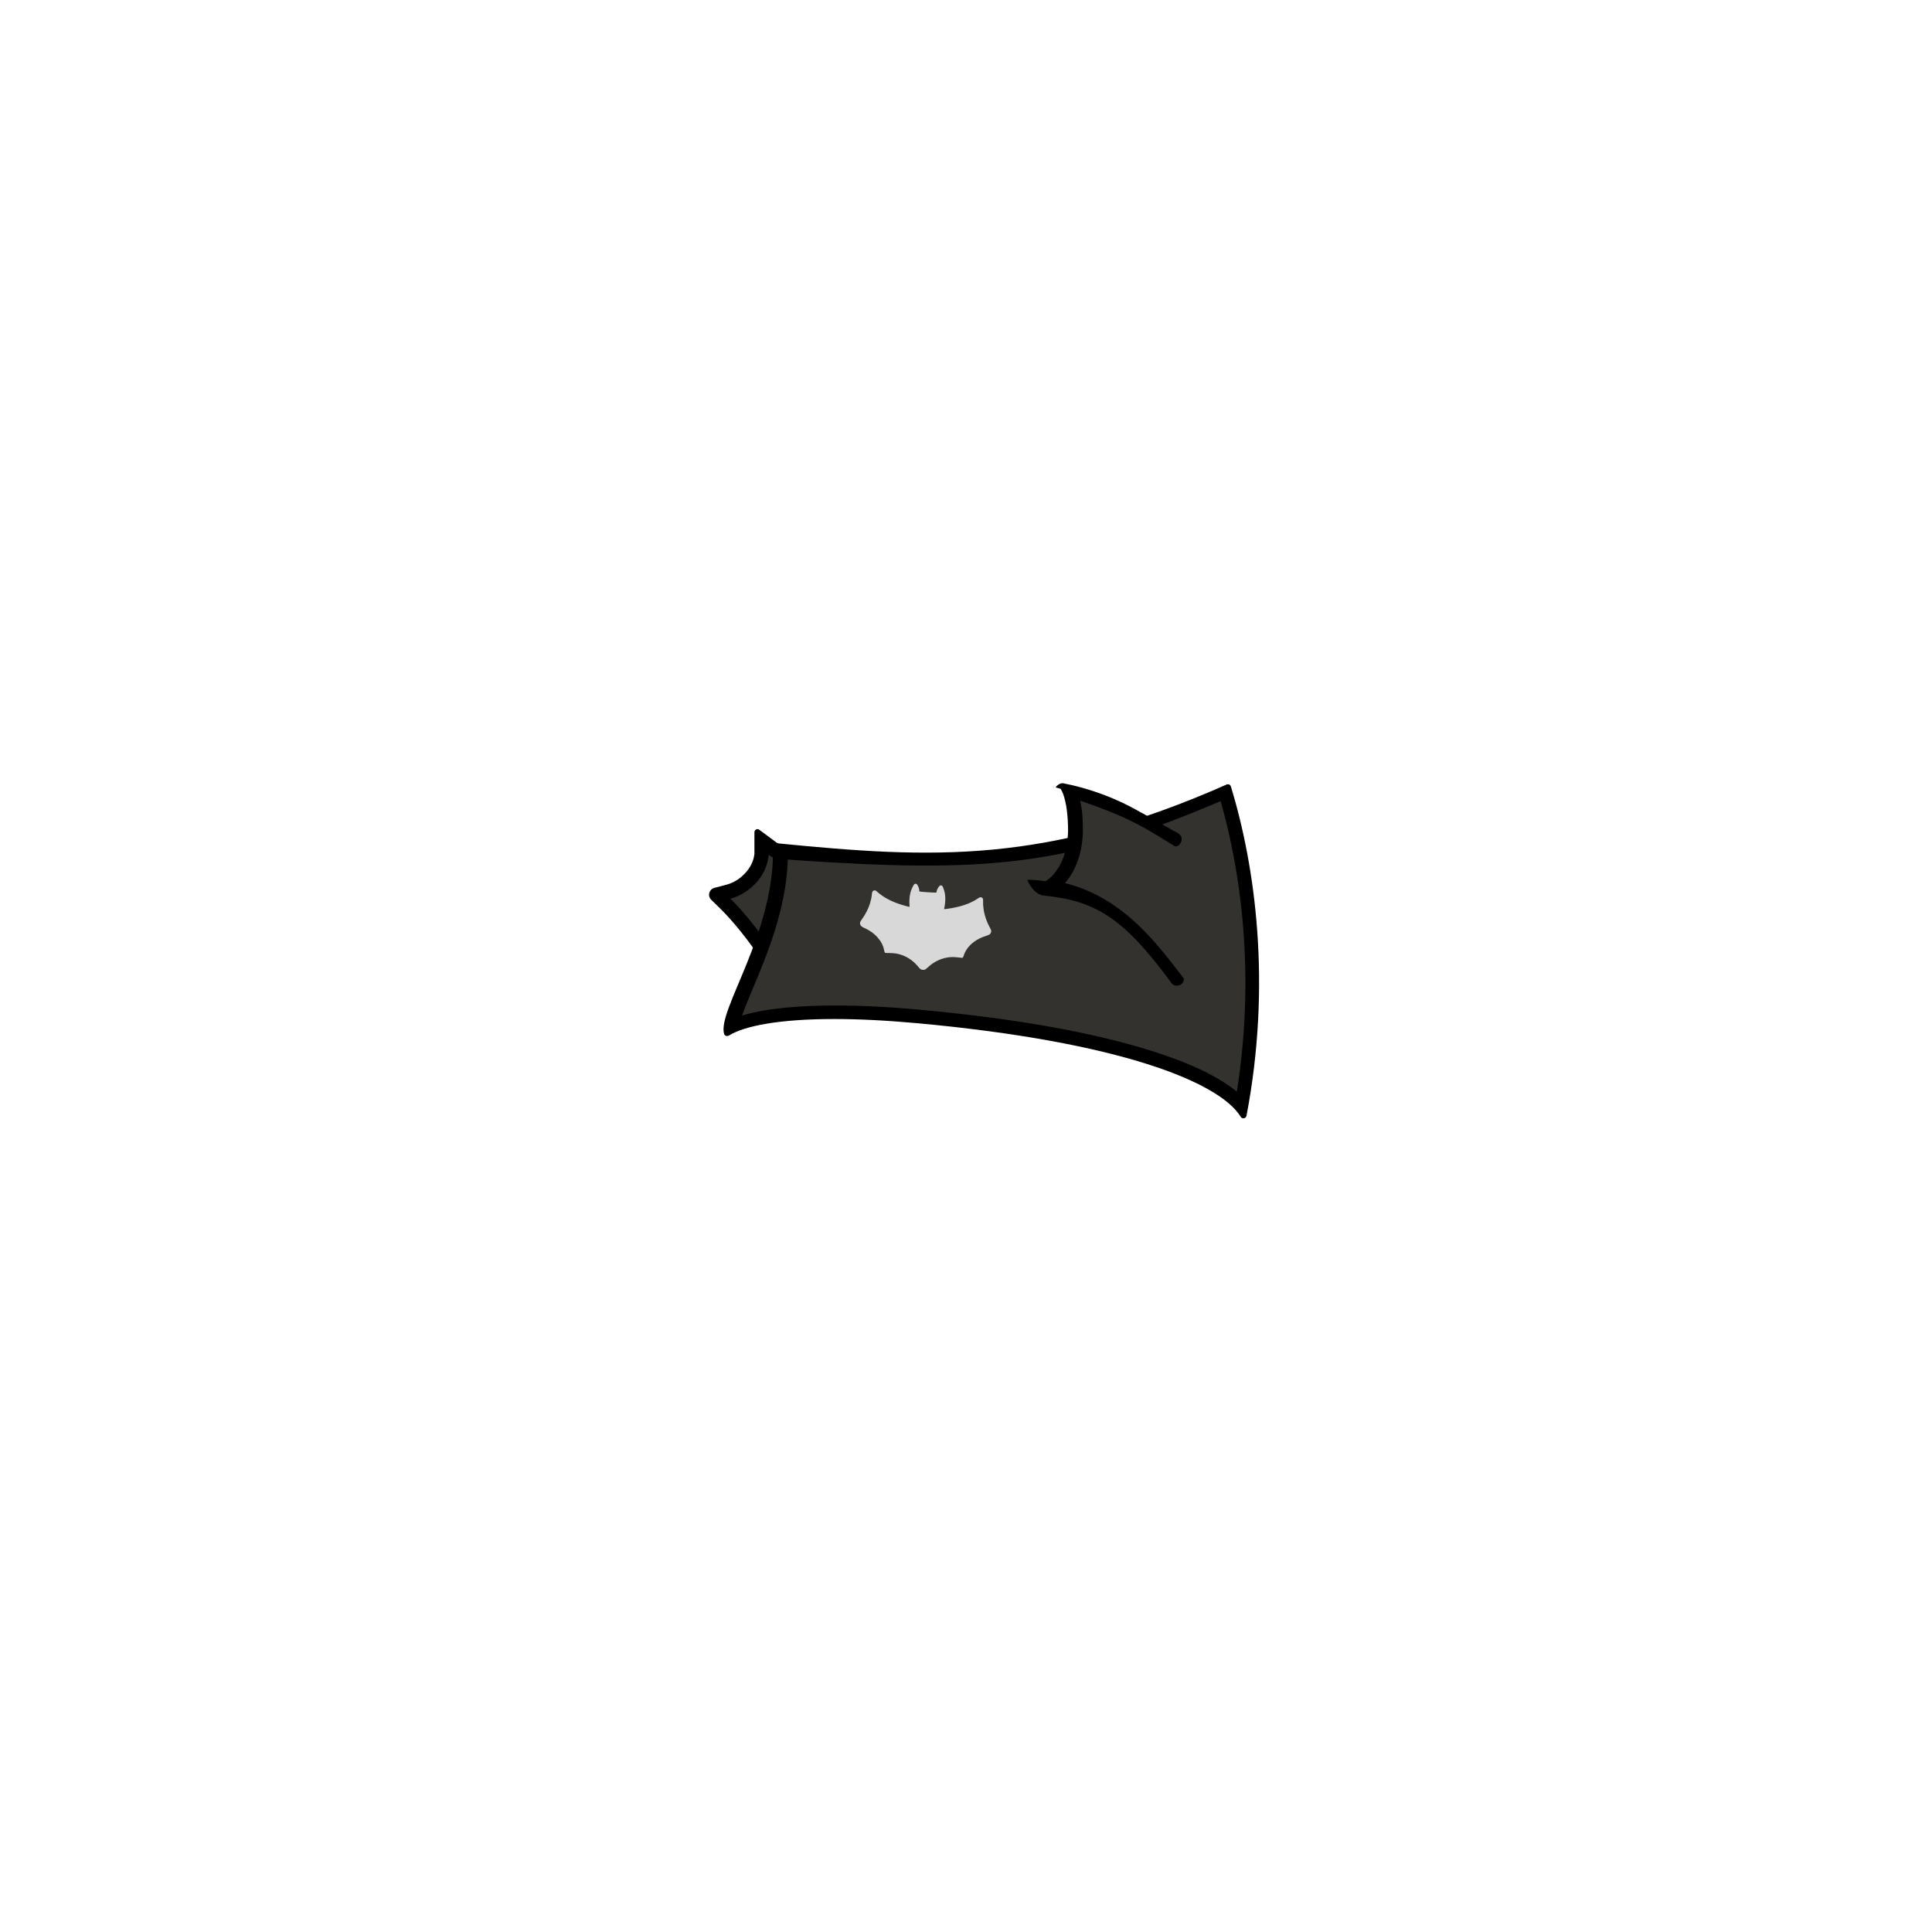
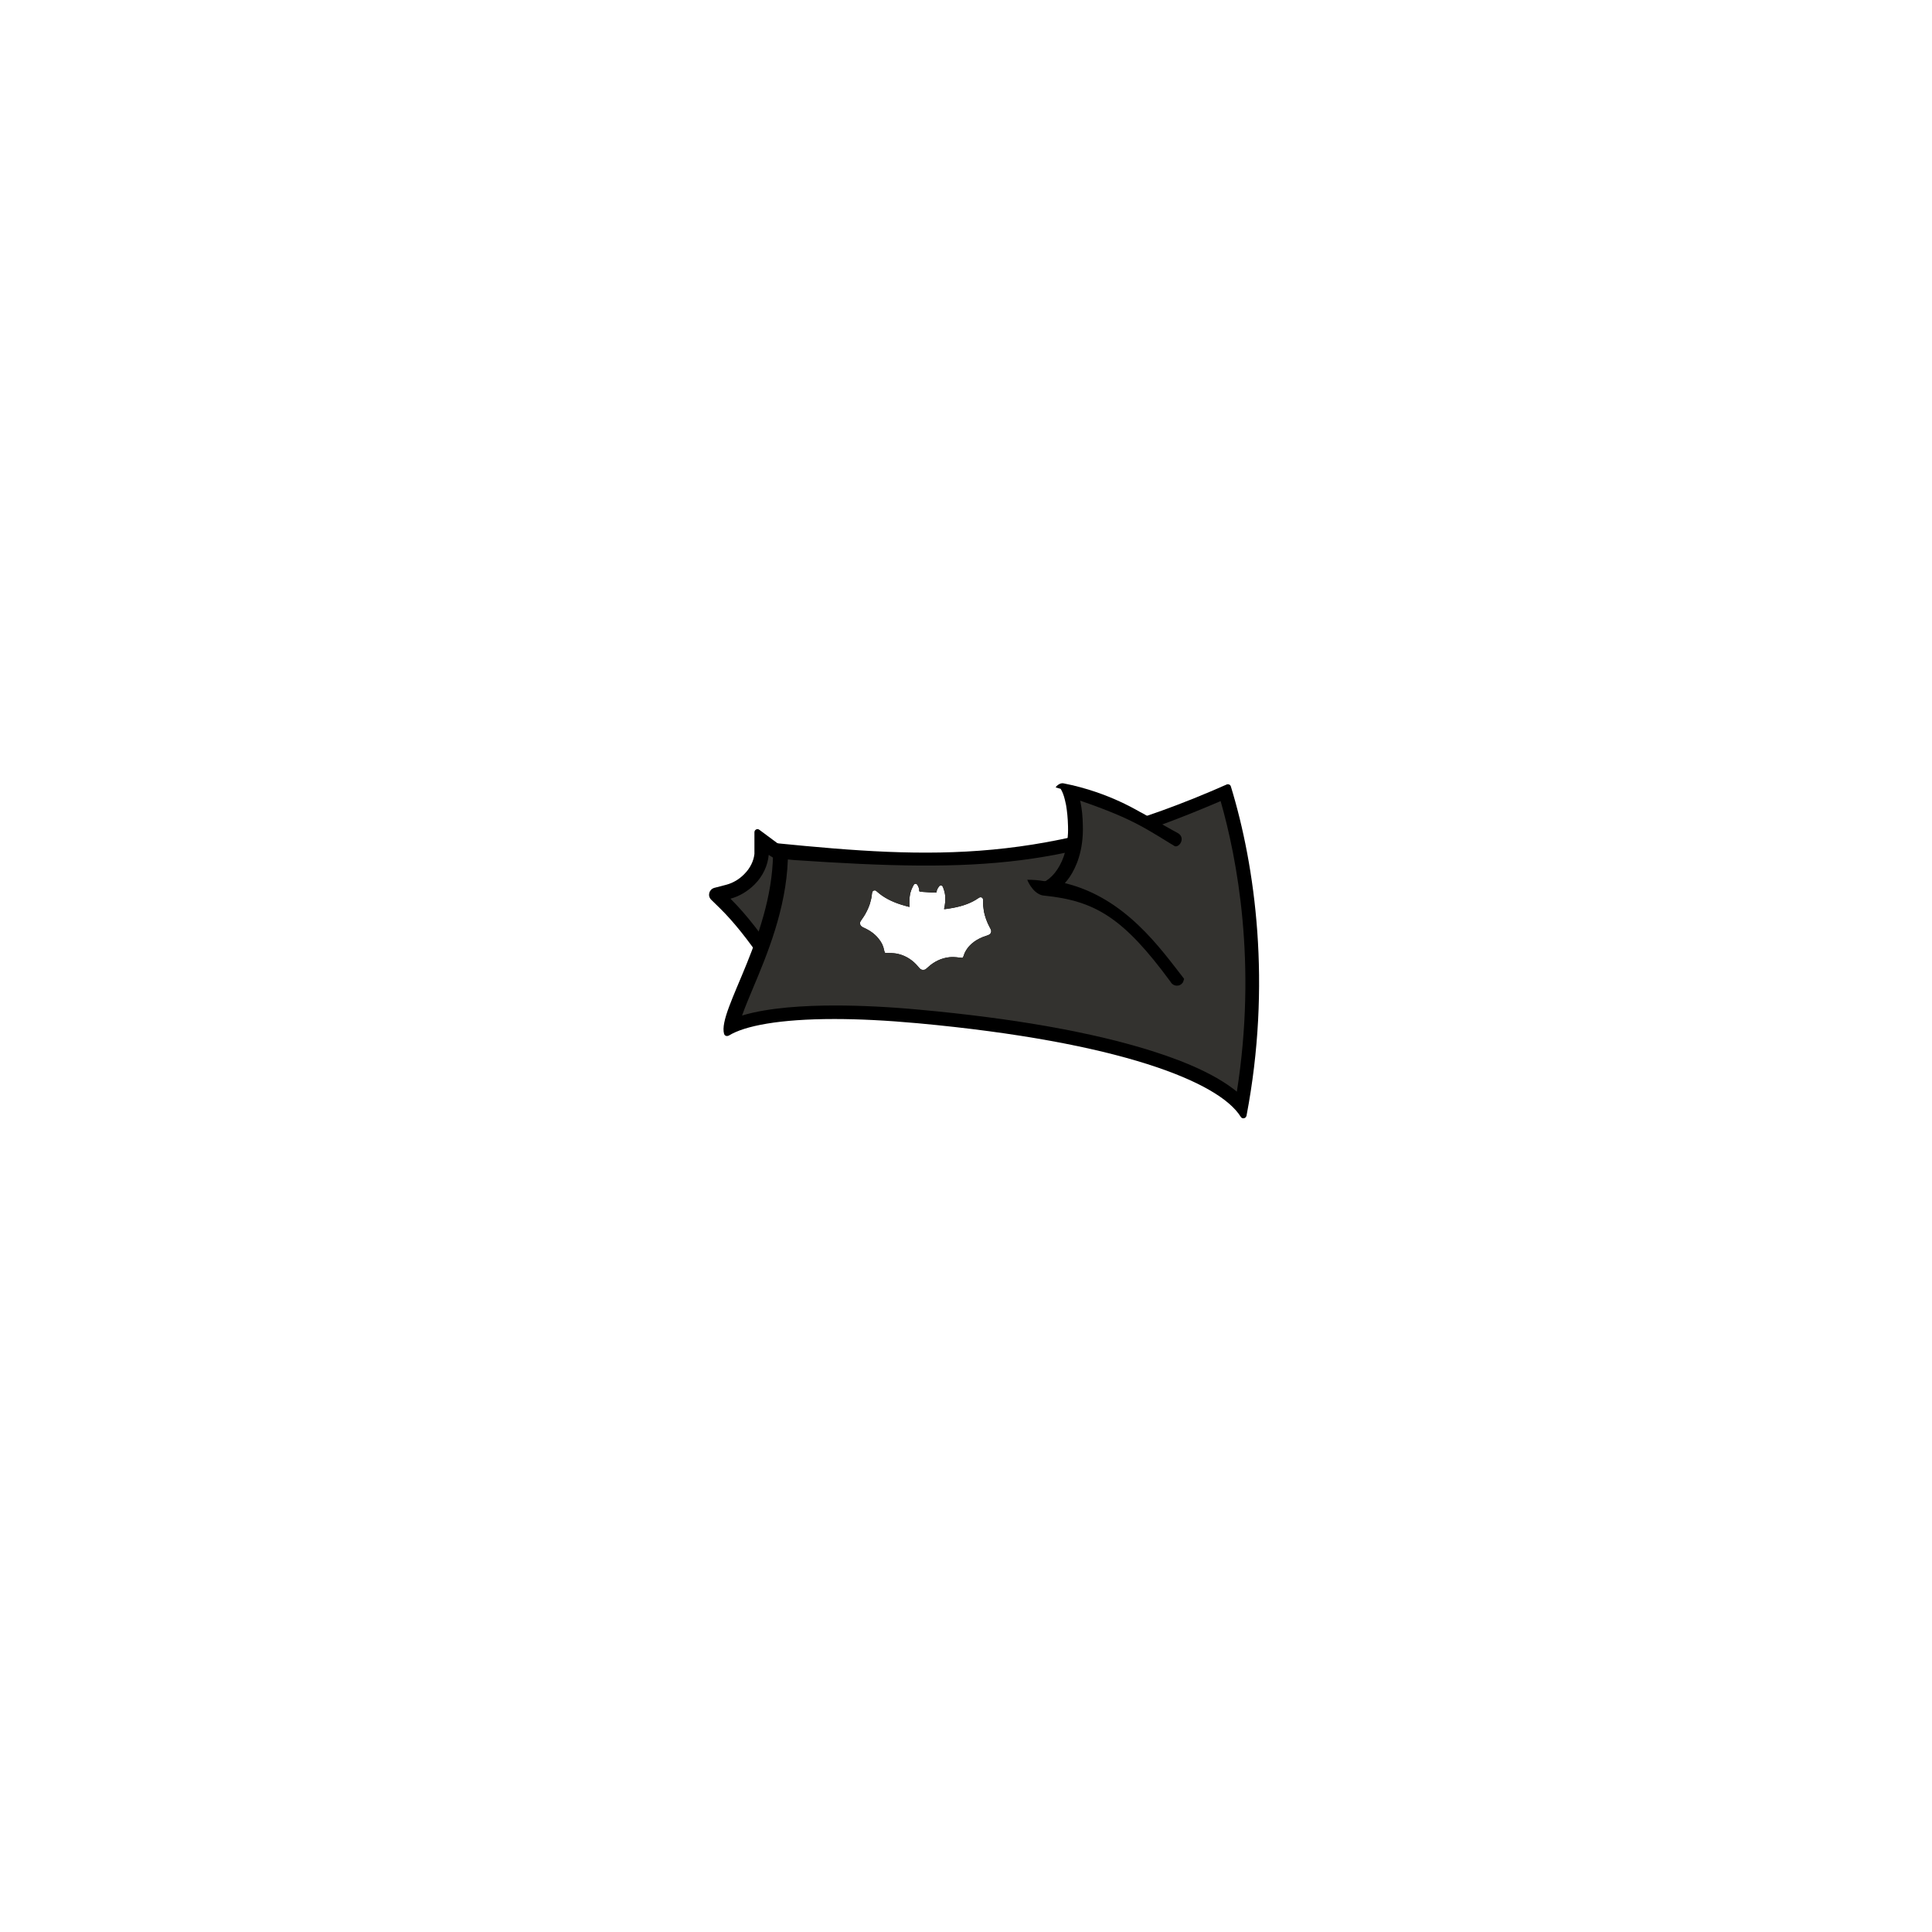
- <svg xmlns="http://www.w3.org/2000/svg" id="wapuugotchi_svg__item" version="1.1" viewBox="0 0 1e3 1e3">
-   <defs id="defs2759" />
-   <g class="RightArm--group" id="g2740">
-     <path d="M436.59 504.77c-4.5 5.1-10.5 7.9-17 7.9-9.1 0-18.5-5.5-24.4-14.4-7.8-11.6-15.5-21.2-22.3-27.9l-4.8-4.7c-2-2-1.1-5.3 1.6-6.1l6.5-1.7c3.2-.9 6.4-2.7 9.1-5.5 3-3 4.8-6.7 5.2-10.4v-11.2c0-1.3 1.5-2.1 2.5-1.3l9.3 6.9c.7.5 1.7 1.1 2.9 1.7 10.2 4.9 31.7 27.4 35.7 46.7 2.1 10.1-1.2 16.5-4.3 20z" id="path2736" />
-     <path d="M402.09 444.87q-2.3-1-4.2-2.4c-.5 5.5-3 11-7.3 15.3-3.7 3.7-8.1 6.2-12.5 7.4 8.7 8.6 17 19.8 23.2 29.1 4.5 6.7 11.6 11.1 18.3 11.1 4.1 0 8.1-1.6 11.4-5.4 13-14.8-17.3-49.6-28.9-55.1z" fill="#33322f" id="path2738" />
+ <svg xmlns="http://www.w3.org/2000/svg" viewBox="0 0 1000 1000">
+   <g class="RightArm--group">
+     <path d="M436.59 504.77c-4.5 5.1-10.5 7.9-17 7.9-9.1 0-18.5-5.5-24.4-14.4-7.8-11.6-15.5-21.2-22.3-27.9l-4.8-4.7c-2-2-1.1-5.3 1.6-6.1l6.5-1.7c3.2-.9 6.4-2.7 9.1-5.5 3-3 4.8-6.7 5.2-10.4v-11.2c0-1.3 1.5-2.1 2.5-1.3l9.3 6.9c.7.5 1.7 1.1 2.9 1.7 10.2 4.9 31.7 27.4 35.7 46.7 2.1 10.1-1.2 16.5-4.3 20z" />
+     <path fill="#33322f" d="M402.09 444.87q-2.3-1-4.2-2.4c-.5 5.5-3 11-7.3 15.3-3.7 3.7-8.1 6.2-12.5 7.4 8.7 8.6 17 19.8 23.2 29.1 4.5 6.7 11.6 11.1 18.3 11.1 4.1 0 8.1-1.6 11.4-5.4 13-14.8-17.3-49.6-28.9-55.1z" />
  </g>
-   <g class="Body--group" id="g2748">
-     <path d="M401.886 436.443h-.2c-.9 0-1.6.7-1.6 1.6 1.3 44.5-28.9 84.7-25.3 97.1.2.7.8 1.1 1.5 1.1.3 0 .6-.1.9-.2 8.2-5.1 26.3-8.6 54.7-8.6 12.5 0 26.9.7 43.3 2.2 104 9.6 155.8 30.3 167 48.4.3.5.8.8 1.4.8.7 0 1.4-.5 1.6-1.3 13-68 4.6-129.1-8.1-170.5-.2-.7-.8-1.1-1.5-1.1h-.4c-93.523 41.432-152.27 38.548-233.3 30.5z" id="path2742" />
-     <path d="m410.79 445.14c-1-0.134-2-0.234-3-0.3-0.9 25.8-10.8 49.4-18.2 67-1.8 4.3-4 9.5-5.5 13.8 13.8-4.2 32.9-5.2 48.1-5.2 13.2 0 28 0.7 44 2.2 49.1 4.5 89.4 11.7 119.9 21.3 20 6.3 34.7 13.4 44.1 21.1 10.5-66.5 0.1-120.7-8.4-150.4-79.614 34.164-122.39 37.206-221 30.5z" fill="#33322f" id="path2744" />
-     <path d="m 477.28,501.961 c -0.708,-0.15 -1.061,-0.435 -2.095,-1.691 -2.713,-3.295 -6.352,-5.596 -10.309,-6.519 -1.405,-0.328 -2.913,-0.465 -5.188,-0.473 -1.536,-0.006 -1.554,-0.008 -1.736,-0.329 -0.101,-0.178 -0.256,-0.71 -0.344,-1.184 -0.413,-2.223 -1.361,-4.146 -3.026,-6.137 -1.887,-2.257 -4.283,-4.009 -7.378,-5.396 -1.284,-0.575 -1.831,-1.094 -2.007,-1.902 -0.179,-0.825 -0.028,-1.224 0.979,-2.59 1.698,-2.304 3.308,-5.455 4.089,-8.004 0.503,-1.64 0.905,-3.494 0.971,-4.478 0.115,-1.713 0.483,-2.322 1.437,-2.386 0.488,-0.033 0.601,0.029 1.468,0.798 3.156,2.8 7.183,4.949 12.318,6.575 1.788,0.566 4.262,1.222 4.344,1.152 0.03,-0.026 0.008,-0.394 -0.047,-0.818 -0.056,-0.424 -0.081,-1.595 -0.055,-2.601 0.071,-2.803 0.687,-5.148 1.964,-7.477 0.403,-0.734 0.571,-0.92 0.923,-1.015 0.282,-0.076 0.54,-0.068 0.75,0.027 0.576,0.258 1.511,2.332 1.453,3.225 -0.053,0.833 -0.312,0.771 4.464,1.077 4.776,0.307 4.511,0.335 4.565,-0.498 0.057,-0.893 1.249,-2.831 1.854,-3.013 0.22,-0.067 0.478,-0.042 0.747,0.07 0.336,0.14 0.48,0.345 0.785,1.125 0.97,2.473 1.281,4.877 0.993,7.666 -0.103,1.001 -0.278,2.158 -0.387,2.572 -0.11,0.414 -0.176,0.778 -0.148,0.809 0.09,0.101 2.242,-0.194 4.614,-0.632 5.226,-0.964 9.593,-2.615 12.833,-4.852 0.84,-0.58 1.055,-0.669 1.537,-0.638 0.986,0.063 1.312,0.75 1.205,2.532 -0.059,0.984 0.102,2.874 0.391,4.565 0.449,2.628 1.643,5.958 3.033,8.461 0.824,1.484 0.923,1.899 0.64,2.694 -0.277,0.779 -0.886,1.223 -2.233,1.629 -4.834,1.459 -8.617,4.167 -10.662,7.633 -0.634,1.075 -0.788,1.41 -1.131,2.474 -0.148,0.458 -0.369,0.967 -0.492,1.13 -0.221,0.294 -0.239,0.295 -1.763,0.104 -2.258,-0.283 -3.77,-0.339 -5.206,-0.194 -4.012,0.406 -7.895,2.203 -11.002,5.091 -0.723,0.672 -1.471,1.268 -1.664,1.325 -0.466,0.138 -1.078,0.175 -1.483,0.09 z" fill="#929292" id="path2746" style="stroke-width:1.391;fill:#d8d8d8;fill-opacity:1" />
+   <g class="Body--group">
+     <path d="M635.186 405.943c-93.523 41.432-152.27 38.548-233.3 30.5h-.2c-.9 0-1.6.7-1.6 1.6 1.3 44.5-28.9 84.7-25.3 97.1.2.7.8 1.1 1.5 1.1.3 0 .6-.1.9-.2 8.2-5.1 26.3-8.6 54.7-8.6 12.5 0 26.9.7 43.3 2.2 104 9.6 155.8 30.3 167 48.4.3.5.8.8 1.4.8.7 0 1.4-.5 1.6-1.3 13-68 4.6-129.1-8.1-170.5-.2-.7-.8-1.1-1.5-1.1h-.4zM473.99 457.438a.928.928 0 0 1 .35.076.788.788 0 0 1 .228.175c.08.084.165.19.248.313.084.122.169.26.25.41a7.588 7.588 0 0 1 .443.982c.063.17.117.338.16.5.045.163.08.319.1.461.022.143.031.272.024.383-.007.104-.017.195-.02.274a.543.543 0 0 0 .022.205c.021.058.06.106.127.148a.96.96 0 0 0 .29.11c.132.031.301.06.518.086.218.026.484.05.807.076.647.05 1.525.103 2.719.18 1.194.076 2.073.135 2.72.167.324.017.59.028.81.03a4.47 4.47 0 0 0 .523-.02.969.969 0 0 0 .302-.07.297.297 0 0 0 .145-.133.53.53 0 0 0 .049-.2c.007-.078.008-.168.015-.273.008-.111.033-.24.073-.379a3.98 3.98 0 0 1 .156-.443 7.595 7.595 0 0 1 .79-1.393c.1-.138.2-.264.3-.374.099-.111.194-.206.285-.278a.798.798 0 0 1 .25-.146.929.929 0 0 1 .355-.032c.126.012.258.046.393.102a.927.927 0 0 1 .22.125.892.892 0 0 1 .184.197c.058.083.114.188.176.319.062.13.129.29.205.484a15.804 15.804 0 0 1 .816 2.777 14.867 14.867 0 0 1 .245 1.891 16.246 16.246 0 0 1 .011 1.969c-.017.337-.044.68-.08 1.029-.051.5-.121 1.04-.191 1.506-.07.466-.14.86-.195 1.066a7.525 7.525 0 0 0-.125.55c-.027.146-.038.243-.024.259.023.025.174.026.426.006.251-.02.602-.062 1.025-.12a72.789 72.789 0 0 0 3.164-.517 48.516 48.516 0 0 0 3.754-.85 37.405 37.405 0 0 0 3.406-1.1 31.577 31.577 0 0 0 1.565-.638 27.407 27.407 0 0 0 2.84-1.453c.44-.261.862-.53 1.267-.81.21-.146.382-.26.528-.35.145-.09.265-.154.375-.2a1.2 1.2 0 0 1 .308-.085 1.67 1.67 0 0 1 .326-.004c.124.008.235.024.338.053.103.028.198.068.282.119a.93.93 0 0 1 .222.185c.066.075.122.163.17.264.048.1.088.213.12.342.03.128.052.271.068.43.015.157.025.331.025.52 0 .19-.006.395-.02.618a9.76 9.76 0 0 0-.005.89c.011.343.035.724.07 1.128a30.914 30.914 0 0 0 .326 2.546c.056.329.123.669.201 1.016.079.348.168.704.266 1.065a28.41 28.41 0 0 0 .695 2.197 31.804 31.804 0 0 0 .873 2.176 27.772 27.772 0 0 0 .996 2.007c.206.371.368.676.489.936.12.26.202.476.248.67a1.699 1.699 0 0 1 .039.54 2.34 2.34 0 0 1-.135.55 2.138 2.138 0 0 1-.275.525 1.89 1.89 0 0 1-.198.225 2.204 2.204 0 0 1-.242.203 3.49 3.49 0 0 1-.64.36c-.251.11-.54.214-.877.316-.605.182-1.194.385-1.764.605-.57.22-1.121.458-1.654.715-.534.257-1.048.531-1.541.822-.494.291-.967.599-1.418.922-.452.323-.881.662-1.287 1.016a15.84 15.84 0 0 0-1.67 1.685 14.187 14.187 0 0 0-.926 1.227 13.1 13.1 0 0 0-.403.64c-.317.538-.515.891-.675 1.243-.08.175-.15.35-.223.548a18.29 18.29 0 0 0-.232.684c-.074.23-.167.471-.256.676-.09.205-.175.373-.237.455a.69.69 0 0 1-.154.166.452.452 0 0 1-.238.068 3.302 3.302 0 0 1-.485-.025 39.622 39.622 0 0 1-.886-.106 43.789 43.789 0 0 0-1.565-.17 26.27 26.27 0 0 0-1.347-.087 17.67 17.67 0 0 0-1.192-.006c-.379.01-.742.034-1.101.07a17.679 17.679 0 0 0-2.977.56 18.52 18.52 0 0 0-2.865 1.055 19.345 19.345 0 0 0-2.695 1.52 19.998 19.998 0 0 0-2.467 1.957c-.361.336-.728.652-1.03.892a6.54 6.54 0 0 1-.394.295 1.087 1.087 0 0 1-.24.137 3.115 3.115 0 0 1-.371.084 3.467 3.467 0 0 1-.773.047 2.29 2.29 0 0 1-.818-.191 2.051 2.051 0 0 1-.446-.282 4.808 4.808 0 0 1-.506-.486c-.19-.206-.406-.46-.664-.773a20.15 20.15 0 0 0-2.198-2.28 19.666 19.666 0 0 0-2.49-1.869 18.52 18.52 0 0 0-4.154-1.96 17.68 17.68 0 0 0-1.467-.411 14.55 14.55 0 0 0-1.084-.21 18.15 18.15 0 0 0-1.184-.145 26.417 26.417 0 0 0-1.347-.086c-.483-.02-1.004-.03-1.572-.032a45.256 45.256 0 0 1-.895-.01 3.276 3.276 0 0 1-.482-.037.444.444 0 0 1-.227-.095.697.697 0 0 1-.133-.186 2.663 2.663 0 0 1-.176-.482 7.558 7.558 0 0 1-.168-.701 12.679 12.679 0 0 0-.412-1.618 11.821 11.821 0 0 0-.63-1.539 12.806 12.806 0 0 0-.866-1.496 15.81 15.81 0 0 0-1.117-1.484 18.05 18.05 0 0 0-3.236-3.025 20.05 20.05 0 0 0-1.95-1.26 23.66 23.66 0 0 0-2.193-1.112 7.628 7.628 0 0 1-.83-.425 3.435 3.435 0 0 1-.588-.438 2.23 2.23 0 0 1-.215-.234 1.866 1.866 0 0 1-.373-.805 2.316 2.316 0 0 1-.064-.56 1.495 1.495 0 0 1 .11-.532c.07-.187.176-.39.33-.633.152-.242.351-.523.603-.865a27.806 27.806 0 0 0 1.834-2.873 31.806 31.806 0 0 0 1.066-2.086 28.455 28.455 0 0 0 .86-2.062c.122-.335.232-.664.33-.983a30.875 30.875 0 0 0 .648-2.484c.086-.396.158-.772.213-1.11a9.82 9.82 0 0 0 .11-.882c.028-.429.072-.79.138-1.088.033-.15.071-.284.115-.404.044-.12.094-.227.15-.32a1.24 1.24 0 0 1 .19-.243 1.043 1.043 0 0 1 .514-.281c.101-.026.21-.043.33-.051.122-.008.22-.011.312.002.093.013.18.042.28.096.098.053.21.132.35.246.14.113.31.263.527.455a25.566 25.566 0 0 0 2.533 1.978c.45.31.916.612 1.396.903a33.236 33.236 0 0 0 3.067 1.636c.542.255 1.099.5 1.673.737.575.237 1.166.465 1.774.685.608.22 1.233.432 1.875.635.894.283 1.958.589 2.81.815.427.113.8.207 1.07.267.272.06.443.088.464.07.015-.012.017-.111.007-.26a8.282 8.282 0 0 0-.054-.558c-.028-.212-.049-.61-.059-1.082a35.07 35.07 0 0 1 .002-1.52c.009-.35.027-.692.053-1.029a17.66 17.66 0 0 1 .264-1.953c.062-.315.132-.627.212-.933a14.94 14.94 0 0 1 .6-1.803 15.838 15.838 0 0 1 .836-1.758c.1-.184.188-.333.266-.455a2.15 2.15 0 0 1 .214-.291.9.9 0 0 1 .208-.174.925.925 0 0 1 .234-.096 1.37 1.37 0 0 1 .402-.048z" />
+     <path fill="#33322f" d="M631.79 414.64c-79.615 34.165-122.391 37.207-221 30.5-1-.133-2-.234-3-.3-.9 25.8-10.8 49.4-18.2 67-1.8 4.3-4 9.5-5.5 13.8 13.8-4.2 32.9-5.2 48.1-5.2 13.2 0 28 .7 44 2.2 49.1 4.5 89.4 11.7 119.9 21.3 20 6.3 34.7 13.4 44.1 21.1 10.5-66.5.099-120.7-8.4-150.4zm-157.8 42.798a.928.928 0 0 1 .35.076c.576.258 1.51 2.331 1.453 3.224-.053.834-.313.772 4.463 1.078 4.776.307 4.51.336 4.564-.498.058-.893 1.25-2.831 1.854-3.013.22-.067.478-.042.748.07.336.14.48.346.785 1.125.97 2.473 1.28 4.877.992 7.666-.103 1-.277 2.158-.387 2.572-.11.414-.176.778-.148.809.09.1 2.243-.193 4.615-.631 5.226-.964 9.592-2.615 12.832-4.852.84-.58 1.055-.669 1.537-.638.986.063 1.313.75 1.206 2.531-.06.984.101 2.874.39 4.565.449 2.627 1.641 5.958 3.031 8.46.824 1.484.924 1.9.641 2.696-.277.778-.885 1.222-2.232 1.629-4.834 1.458-8.617 4.166-10.663 7.632-.634 1.075-.787 1.41-1.13 2.475-.148.458-.37.968-.493 1.13-.22.295-.239.295-1.763.104-2.258-.282-3.77-.338-5.205-.193-4.013.407-7.897 2.204-11.004 5.092-.723.671-1.472 1.267-1.664 1.324-.466.138-1.079.176-1.483.09-.708-.15-1.061-.435-2.095-1.691-2.713-3.295-6.352-5.597-10.309-6.52-1.405-.328-2.912-.464-5.188-.473-1.536-.006-1.554-.007-1.736-.328-.101-.177-.256-.71-.344-1.183-.412-2.223-1.36-4.146-3.025-6.137-1.887-2.257-4.284-4.01-7.379-5.397-1.284-.575-1.83-1.094-2.006-1.902-.179-.824-.028-1.224.979-2.59 1.698-2.304 3.309-5.455 4.09-8.004.502-1.64.904-3.492.97-4.476.116-1.713.484-2.323 1.438-2.387.488-.033.601.03 1.469.799 3.156 2.8 7.183 4.948 12.318 6.574 1.788.566 4.262 1.223 4.344 1.153.03-.026.008-.394-.047-.819-.056-.424-.082-1.595-.057-2.601.07-2.803.687-5.148 1.965-7.477.403-.734.57-.92.922-1.016a1.35 1.35 0 0 1 .402-.048z" />
  </g>
-   <g class="LeftArm--group" id="g2754">
-     <path d="m591.41 420.96c-1.228-0.36-16.635-10.734-40.905-15.5-1.7-0.4-3.683 1.211-4.083 2.111 2.54 0.686 2.583 0.73 2.583 0.73 0.9 1.5 1.6 3.258 2.2 5.758 0.2 0.8 0.4 1.7 0.6 2.7 0.5 3 0.9 6.6 1 10.9 0.3 9.7-2.1 17.2-5.5 22.3-1.7 2.6-3.7 4.601-5.8 5.901-0.2 0.2-0.5 0.2-0.8 0.2h-0.3c-2.8-0.5-5.8-0.7-8.7-0.7 0 0 2.4 6.5 7.5 8 0.2 0.1 0.4 0.1 0.6 0.1 0.2 0.1 0.4 0.1 0.6 0.1 26.6 2.7 41.147 11.538 65.465 44.61 0.7 1.3 2 2 3.3 2 0.6 0 1.2-0.101 1.7-0.401 0.508-0.26 0.944-0.641 1.27-1.11 0.063-0.09 0.124-0.181 0.184-0.273 4.81-11.512-4.691-55.107-4.24-70.343 2.636 0.599 5.658-4.605 1.485-6.881-1.552-0.751-10.695-6.037-18.159-10.203z" style="fill:#000000" id="path2750" />
-     <path d="M612.796 440.859c-19.666-11.75-24.38-16.3-53.722-26.453.1.3.1.6.2.9.733 3.467 1.134 7.467 1.2 12 .4 13-3.5 21.7-6.8 26.6-.8 1.1-1.6 2.2-2.5 3.2 31.328 7.613 49.466 33.842 61.756 49.582 20.91-14.779 22.188-53.708-.134-65.83z" fill="#33322f" id="path2752" />
+   <g class="LeftArm--group">
+     <path d="M591.41 420.96c-1.228-.36-16.635-10.734-40.905-15.5-1.7-.4-3.683 1.211-4.083 2.111 2.54.686 2.583.73 2.583.73.9 1.5 1.6 3.258 2.2 5.758.2.8.4 1.7.6 2.7.5 3 .9 6.6 1 10.9.3 9.7-2.1 17.2-5.5 22.3-1.7 2.6-3.7 4.601-5.8 5.901-.2.2-.5.2-.8.2h-.3c-2.8-.5-5.8-.7-8.7-.7 0 0 2.4 6.5 7.5 8 .2.1.4.1.6.1.2.1.4.1.6.1 26.6 2.7 41.147 11.538 65.465 44.61.7 1.3 2 2 3.3 2 .6 0 1.2-.101 1.7-.401a3.48 3.48 0 0 0 1.27-1.11c.063-.09.124-.181.184-.273 4.81-11.512-4.69-55.107-4.24-70.343 2.636.599 5.658-4.605 1.485-6.88-1.552-.752-10.695-6.038-18.159-10.204z" />
+     <path fill="#33322f" d="M612.796 440.859c-19.666-11.75-24.38-16.3-53.722-26.453.1.3.1.6.2.9.733 3.467 1.134 7.467 1.2 12 .4 13-3.5 21.7-6.8 26.6-.8 1.1-1.6 2.2-2.5 3.2 31.328 7.613 49.466 33.842 61.756 49.582 20.91-14.779 22.188-53.708-.134-65.83z" />
  </g>
</svg>
